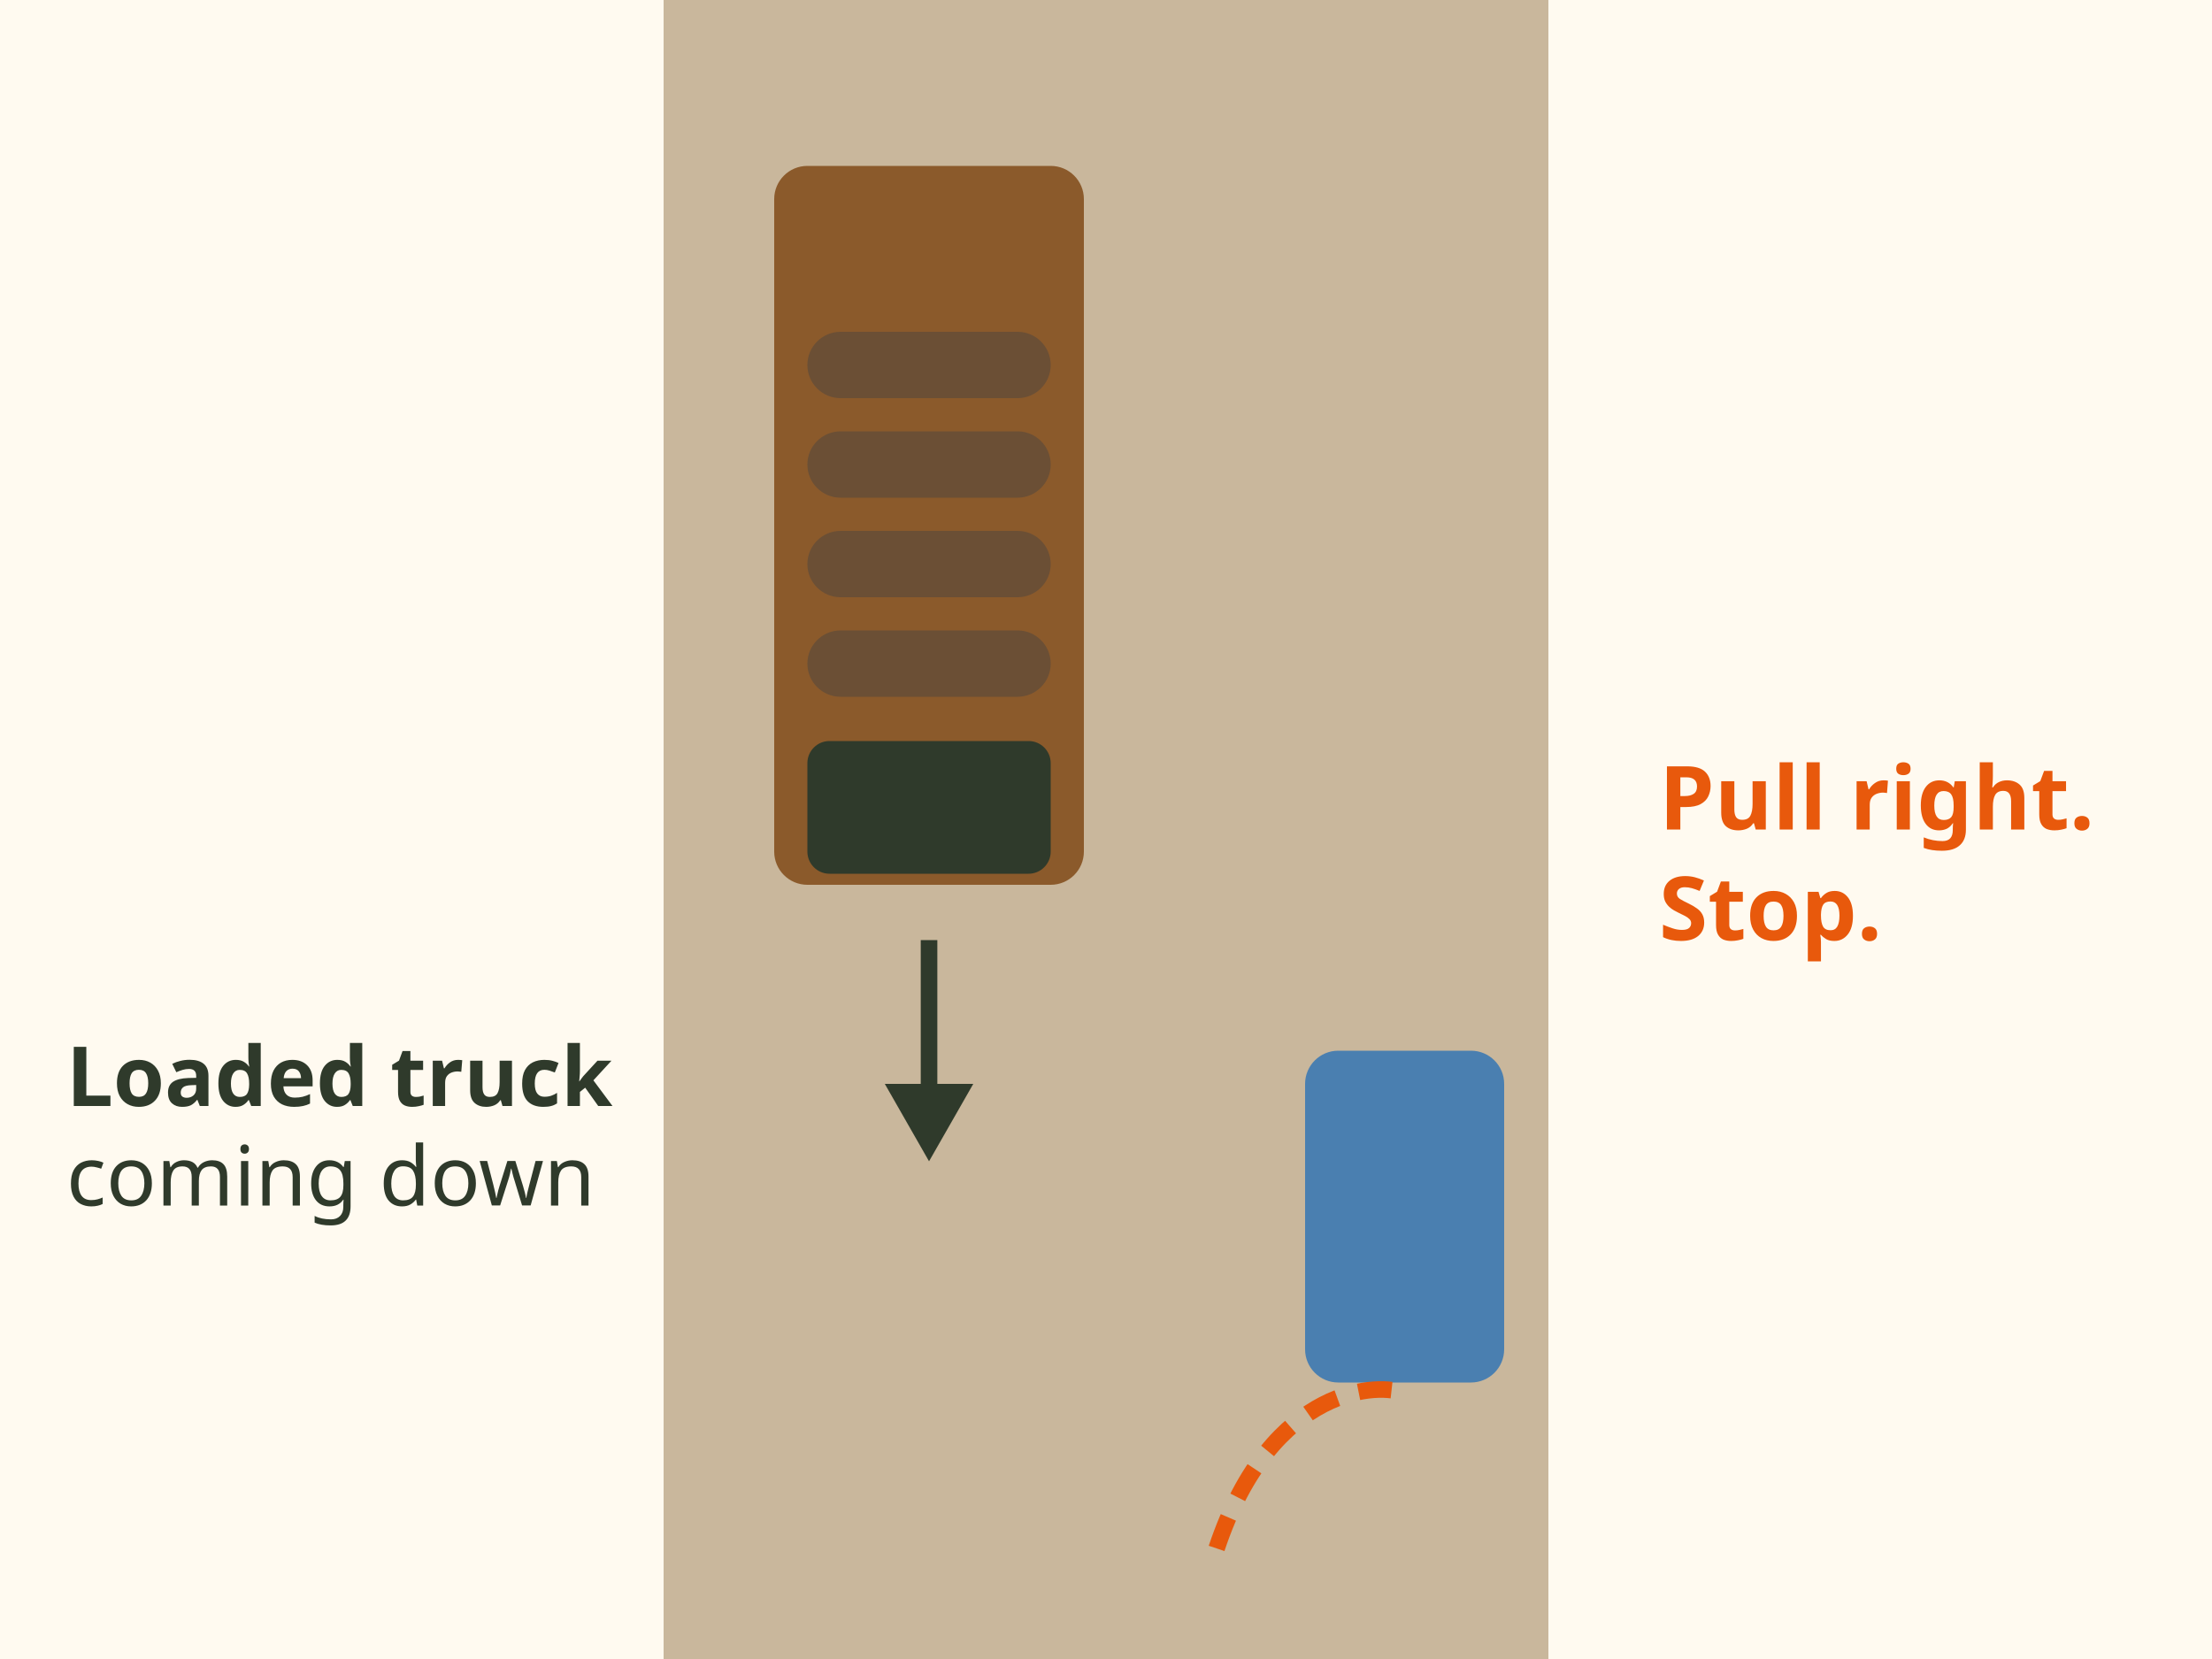
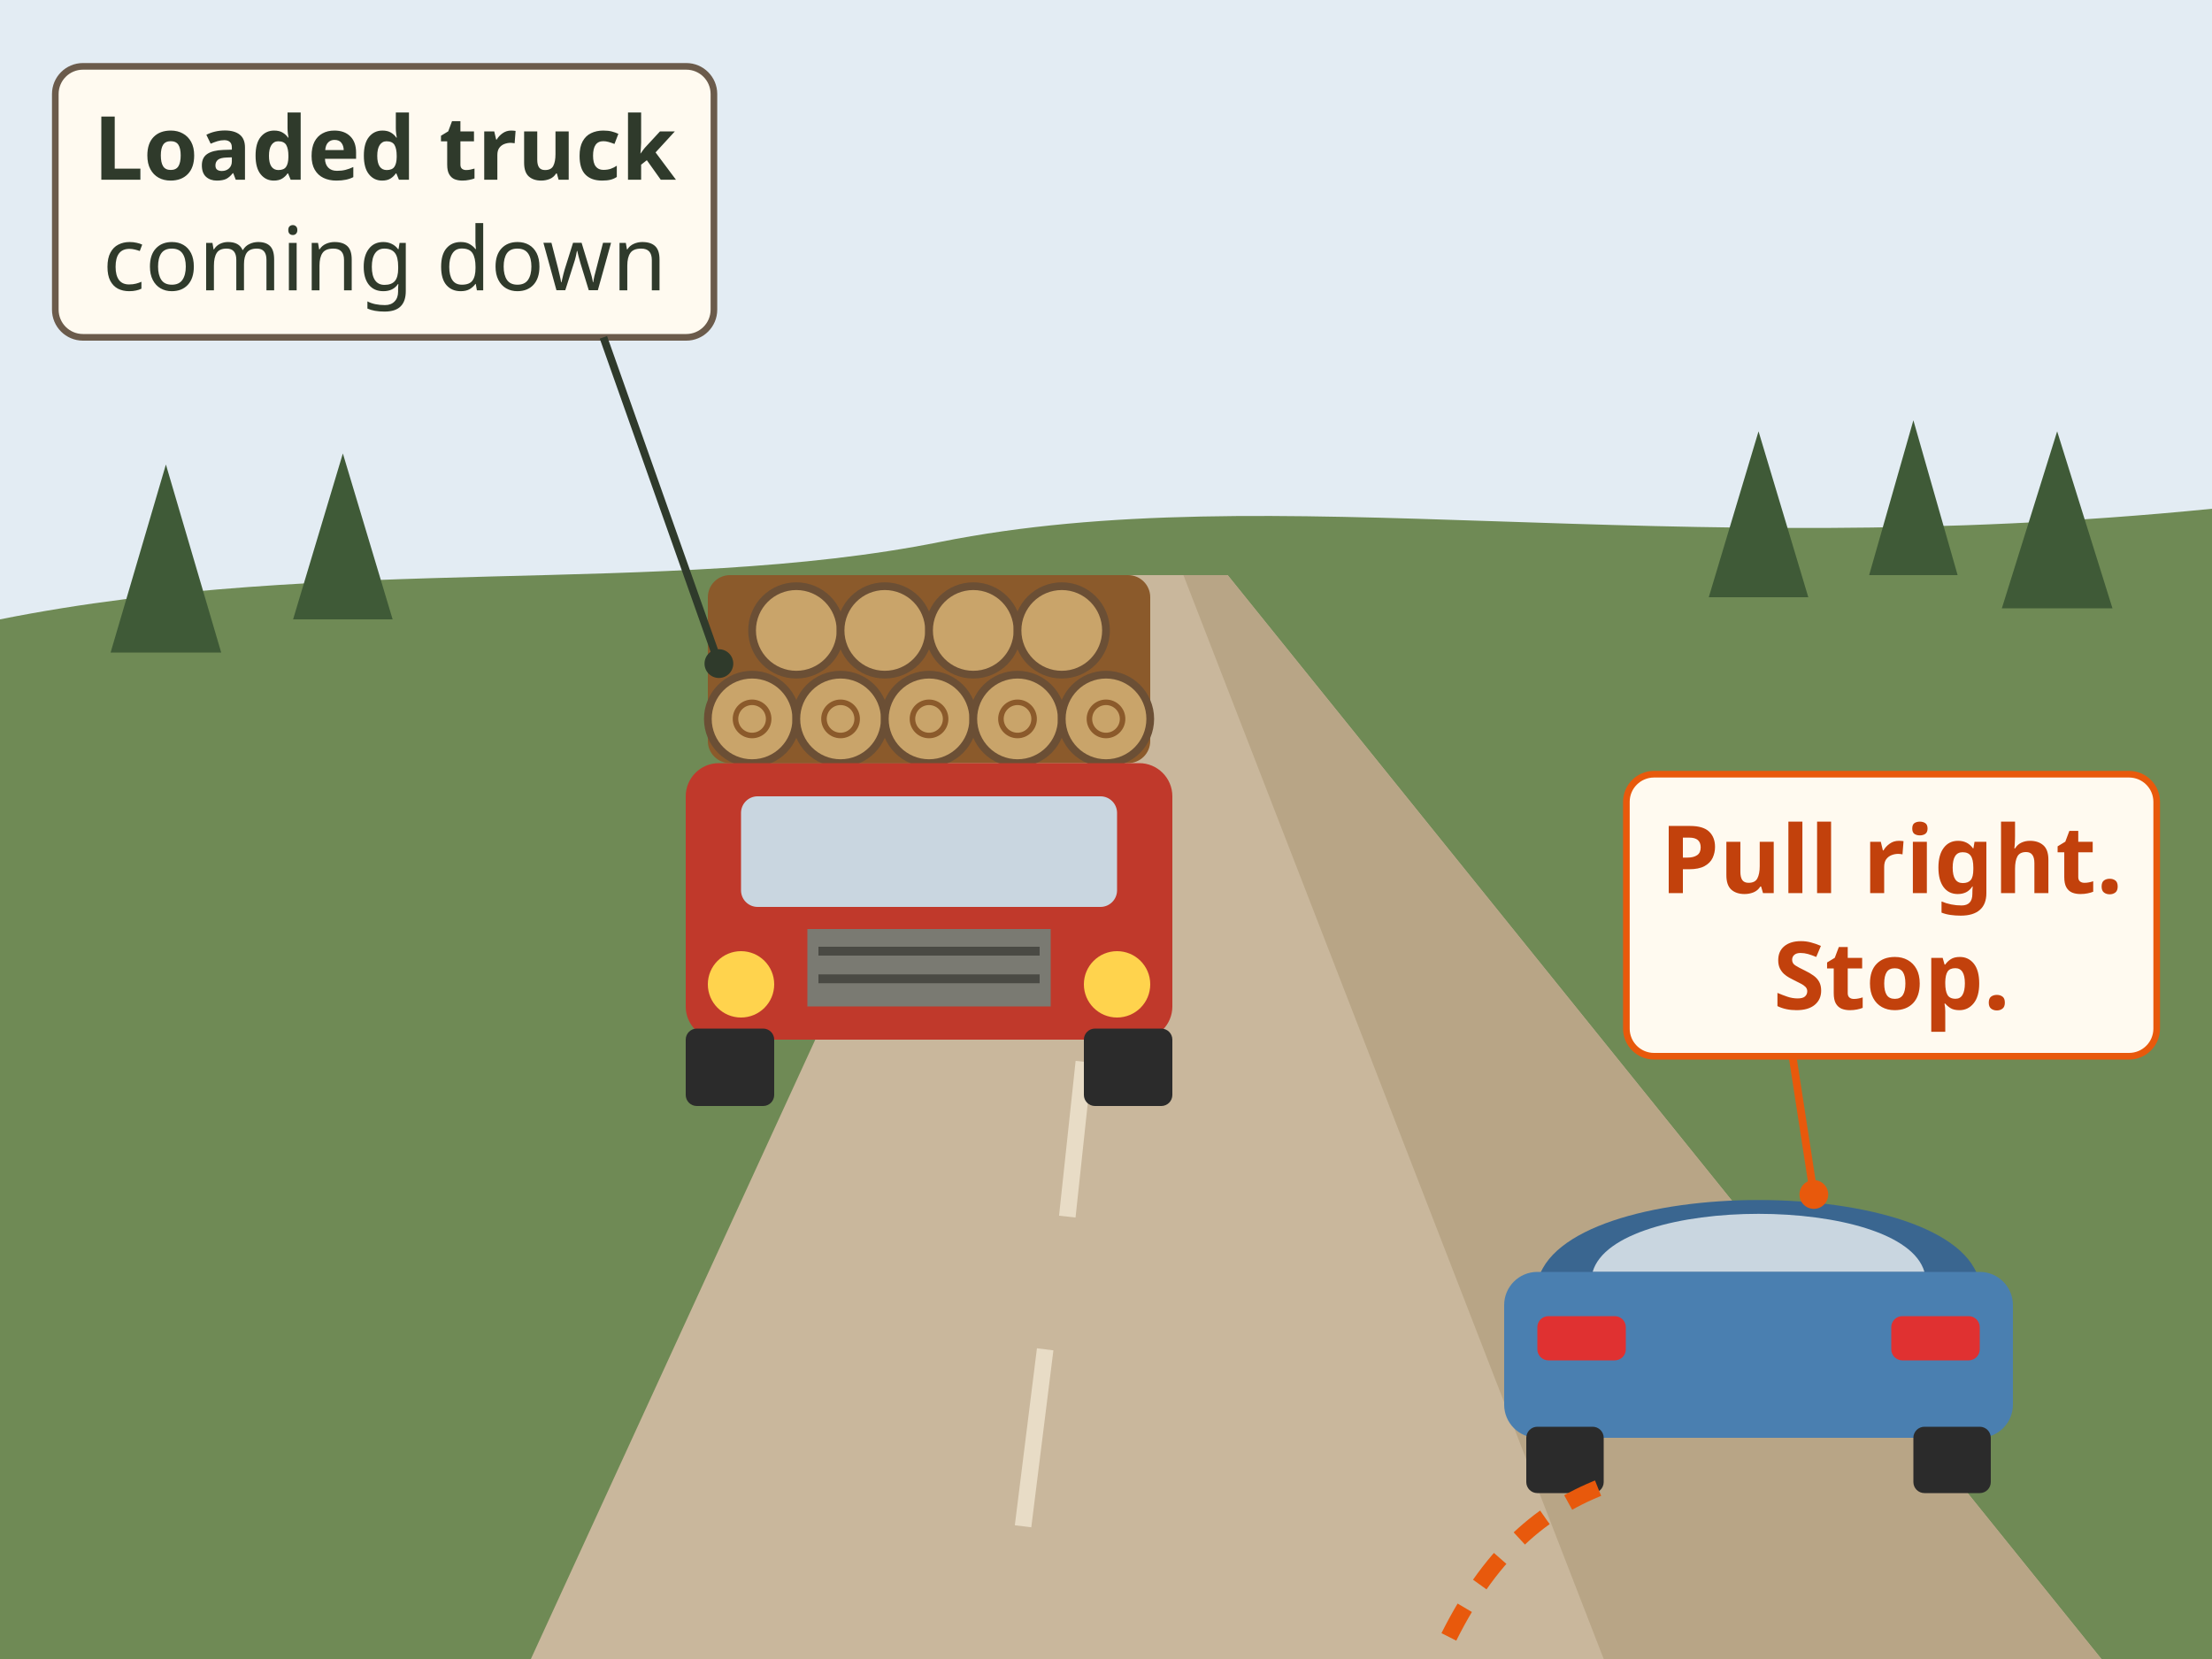
- <svg xmlns="http://www.w3.org/2000/svg" viewBox="0 0 400 300" font-family="sans-serif" role="img" aria-label="Forest Service Road habit 2. A loaded logging truck comes down the road. Your car pulls right onto the shoulder and stops to let it pass.">
+ <svg xmlns="http://www.w3.org/2000/svg" viewBox="0 0 400 300" font-family="sans-serif" role="img" aria-label="Forest Service Road habit 2. A loaded logging truck comes down the road toward you. Your car pulls right onto the shoulder and stops to let it pass.">
  <rect width="400" height="300" fill="#fffaf0" />
-   <rect x="120" y="0" width="160" height="300" fill="#c9b79c" />
-   <rect x="140" y="30" width="56" height="130" rx="6" fill="#8b5a2b" />
-   <g fill="#6b4f35">
-     <rect x="146" y="60" width="44" height="12" rx="6" />
-     <rect x="146" y="78" width="44" height="12" rx="6" />
-     <rect x="146" y="96" width="44" height="12" rx="6" />
-     <rect x="146" y="114" width="44" height="12" rx="6" />
-   </g>
-   <rect x="146" y="134" width="44" height="24" rx="4" fill="#2f3a2b" />
-   <path d="M168 170 L168 200" stroke="#2f3a2b" stroke-width="3" />
-   <polygon points="160,196 176,196 168,210" fill="#2f3a2b" />
-   <rect x="236" y="190" width="36" height="60" rx="6" fill="#4a7fb0" />
-   <path d="M220 280 C 230 250, 250 250, 254 252" fill="none" stroke="#e8590c" stroke-width="3" stroke-dasharray="6 4" />
-   <text x="12" y="200" font-size="15" font-weight="bold" fill="#2f3a2b">Loaded truck</text>
-   <text x="12" y="218" font-size="15" fill="#2f3a2b">coming down</text>
-   <text x="300" y="150" font-size="16" font-weight="bold" fill="#e8590c">Pull right.</text>
-   <text x="300" y="170" font-size="16" font-weight="bold" fill="#e8590c">Stop.</text>
+   <rect x="0" y="0" width="400" height="300" fill="#e3ecf3" />
+   <path d="M0 112 C60 100 120 108 170 98 C230 86 300 102 400 92 V300 H0z" fill="#6f8a55" />
+   <path d="M30 84 L40 118 L20 118z" fill="#3f5a37" />
+   <path d="M62 82 L71 112 L53 112z" fill="#3f5a37" />
+   <path d="M318 78 L327 108 L309 108z" fill="#3f5a37" />
+   <path d="M346 76 L354 104 L338 104z" fill="#3f5a37" />
+   <path d="M372 78 L382 110 L362 110z" fill="#3f5a37" />
+   <path d="M96 300 L186 104 L222 104 L380 300z" fill="#c9b79c" />
+   <path d="M290 300 L214 104 L222 104 L380 300z" fill="#b8a586" />
+   <path d="M204 112 L203 130 M201 148 L199 170 M196 192 L193 220 M189 244 L185 276" stroke="#e8dcc6" stroke-width="3" />
+   <rect x="128" y="104" width="80" height="34" rx="4" fill="#8b5a2b" />
+   <circle cx="136" cy="130" r="8" fill="#c9a46a" stroke="#6b4f35" stroke-width="1.4" />
+   <circle cx="136" cy="130" r="3" fill="none" stroke="#8b5a2b" stroke-width="1" />
+   <circle cx="152" cy="130" r="8" fill="#c9a46a" stroke="#6b4f35" stroke-width="1.4" />
+   <circle cx="152" cy="130" r="3" fill="none" stroke="#8b5a2b" stroke-width="1" />
+   <circle cx="168" cy="130" r="8" fill="#c9a46a" stroke="#6b4f35" stroke-width="1.4" />
+   <circle cx="168" cy="130" r="3" fill="none" stroke="#8b5a2b" stroke-width="1" />
+   <circle cx="184" cy="130" r="8" fill="#c9a46a" stroke="#6b4f35" stroke-width="1.4" />
+   <circle cx="184" cy="130" r="3" fill="none" stroke="#8b5a2b" stroke-width="1" />
+   <circle cx="200" cy="130" r="8" fill="#c9a46a" stroke="#6b4f35" stroke-width="1.4" />
+   <circle cx="200" cy="130" r="3" fill="none" stroke="#8b5a2b" stroke-width="1" />
+   <circle cx="144" cy="114" r="8" fill="#c9a46a" stroke="#6b4f35" stroke-width="1.4" />
+   <circle cx="160" cy="114" r="8" fill="#c9a46a" stroke="#6b4f35" stroke-width="1.4" />
+   <circle cx="176" cy="114" r="8" fill="#c9a46a" stroke="#6b4f35" stroke-width="1.4" />
+   <circle cx="192" cy="114" r="8" fill="#c9a46a" stroke="#6b4f35" stroke-width="1.4" />
+   <rect x="124" y="138" width="88" height="50" rx="6" fill="#c0392b" />
+   <rect x="134" y="144" width="68" height="20" rx="3" fill="#c9d6e0" />
+   <rect x="146" y="168" width="44" height="14" fill="#7a7a72" />
+   <path d="M148 172 H188 M148 177 H188" stroke="#4a4a44" stroke-width="1.6" />
+   <circle cx="134" cy="178" r="6" fill="#ffd34d" />
+   <circle cx="202" cy="178" r="6" fill="#ffd34d" />
+   <rect x="124" y="186" width="16" height="14" rx="2" fill="#2b2b2b" />
+   <rect x="196" y="186" width="16" height="14" rx="2" fill="#2b2b2b" />
+   <path d="M278 232 C282 212 354 212 358 232z" fill="#3a6690" />
+   <path d="M288 230 C292 216 344 216 348 230z" fill="#c9d6e0" />
+   <rect x="272" y="230" width="92" height="30" rx="6" fill="#4a7fb0" />
+   <rect x="278" y="238" width="16" height="8" rx="2" fill="#e03131" />
+   <rect x="342" y="238" width="16" height="8" rx="2" fill="#e03131" />
+   <rect x="276" y="258" width="14" height="12" rx="2" fill="#2b2b2b" />
+   <rect x="346" y="258" width="14" height="12" rx="2" fill="#2b2b2b" />
+   <path d="M262 296 C270 280 280 272 292 268" stroke="#e8590c" stroke-width="3" stroke-dasharray="6 5" fill="none" />
+   <rect x="10.0" y="12.0" width="119.1" height="49.0" rx="5" fill="#fffaf0" stroke="#6b5b4b" stroke-width="1.2" />
+   <text x="69.558" y="32.5" font-size="16" font-weight="bold" fill="#2f3a2b" text-anchor="middle">Loaded truck</text>
+   <text x="69.558" y="52.5" font-size="16" fill="#2f3a2b" text-anchor="middle">coming down</text>
+   <line x1="130" y1="120" x2="109.117" y2="61" stroke="#2f3a2b" stroke-width="1.4" />
+   <circle cx="130" cy="120" r="2.6" fill="#2f3a2b" />
+   <rect x="294.1" y="140.0" width="95.9" height="51.0" rx="5" fill="#fffaf0" stroke="#e8590c" stroke-width="1.2" />
+   <text x="342.072" y="161.5" font-size="17" font-weight="bold" fill="#c2410c" text-anchor="middle">Pull right.</text>
+   <text x="342.072" y="182.5" font-size="17" font-weight="bold" fill="#c2410c" text-anchor="middle">Stop.</text>
+   <line x1="328" y1="216" x2="324.145" y2="191" stroke="#e8590c" stroke-width="1.4" />
+   <circle cx="328" cy="216" r="2.6" fill="#e8590c" />
</svg>
